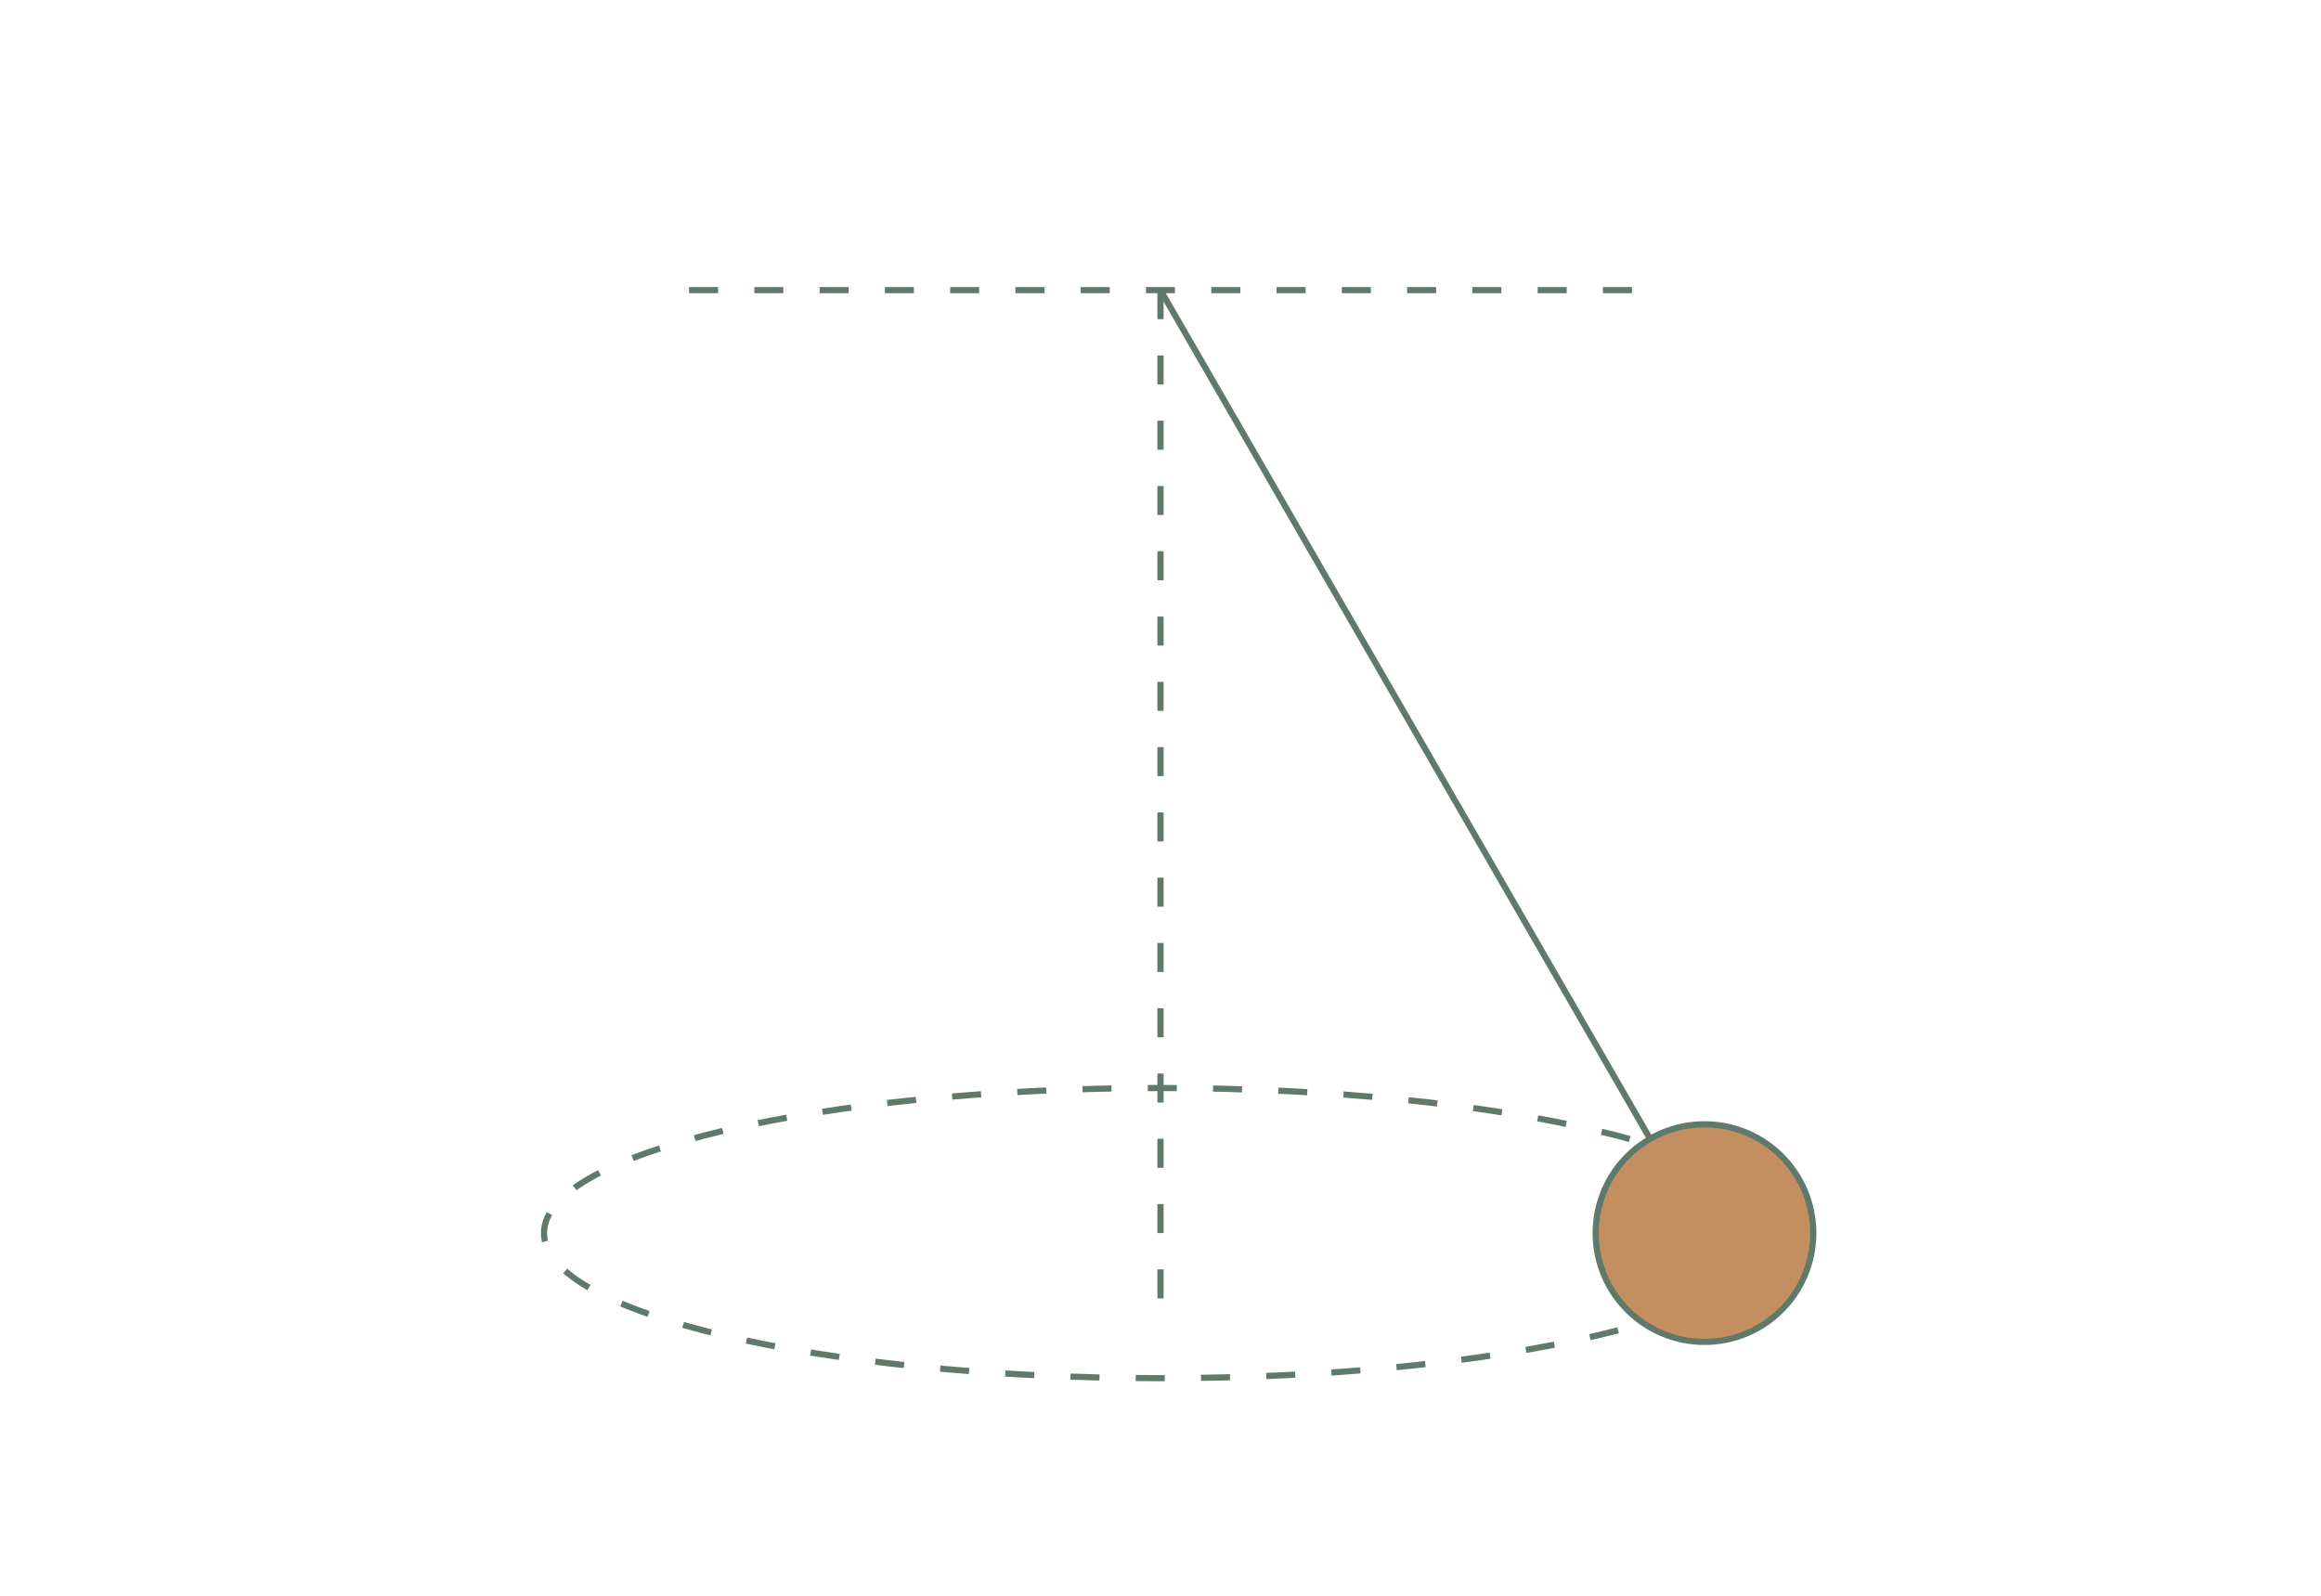
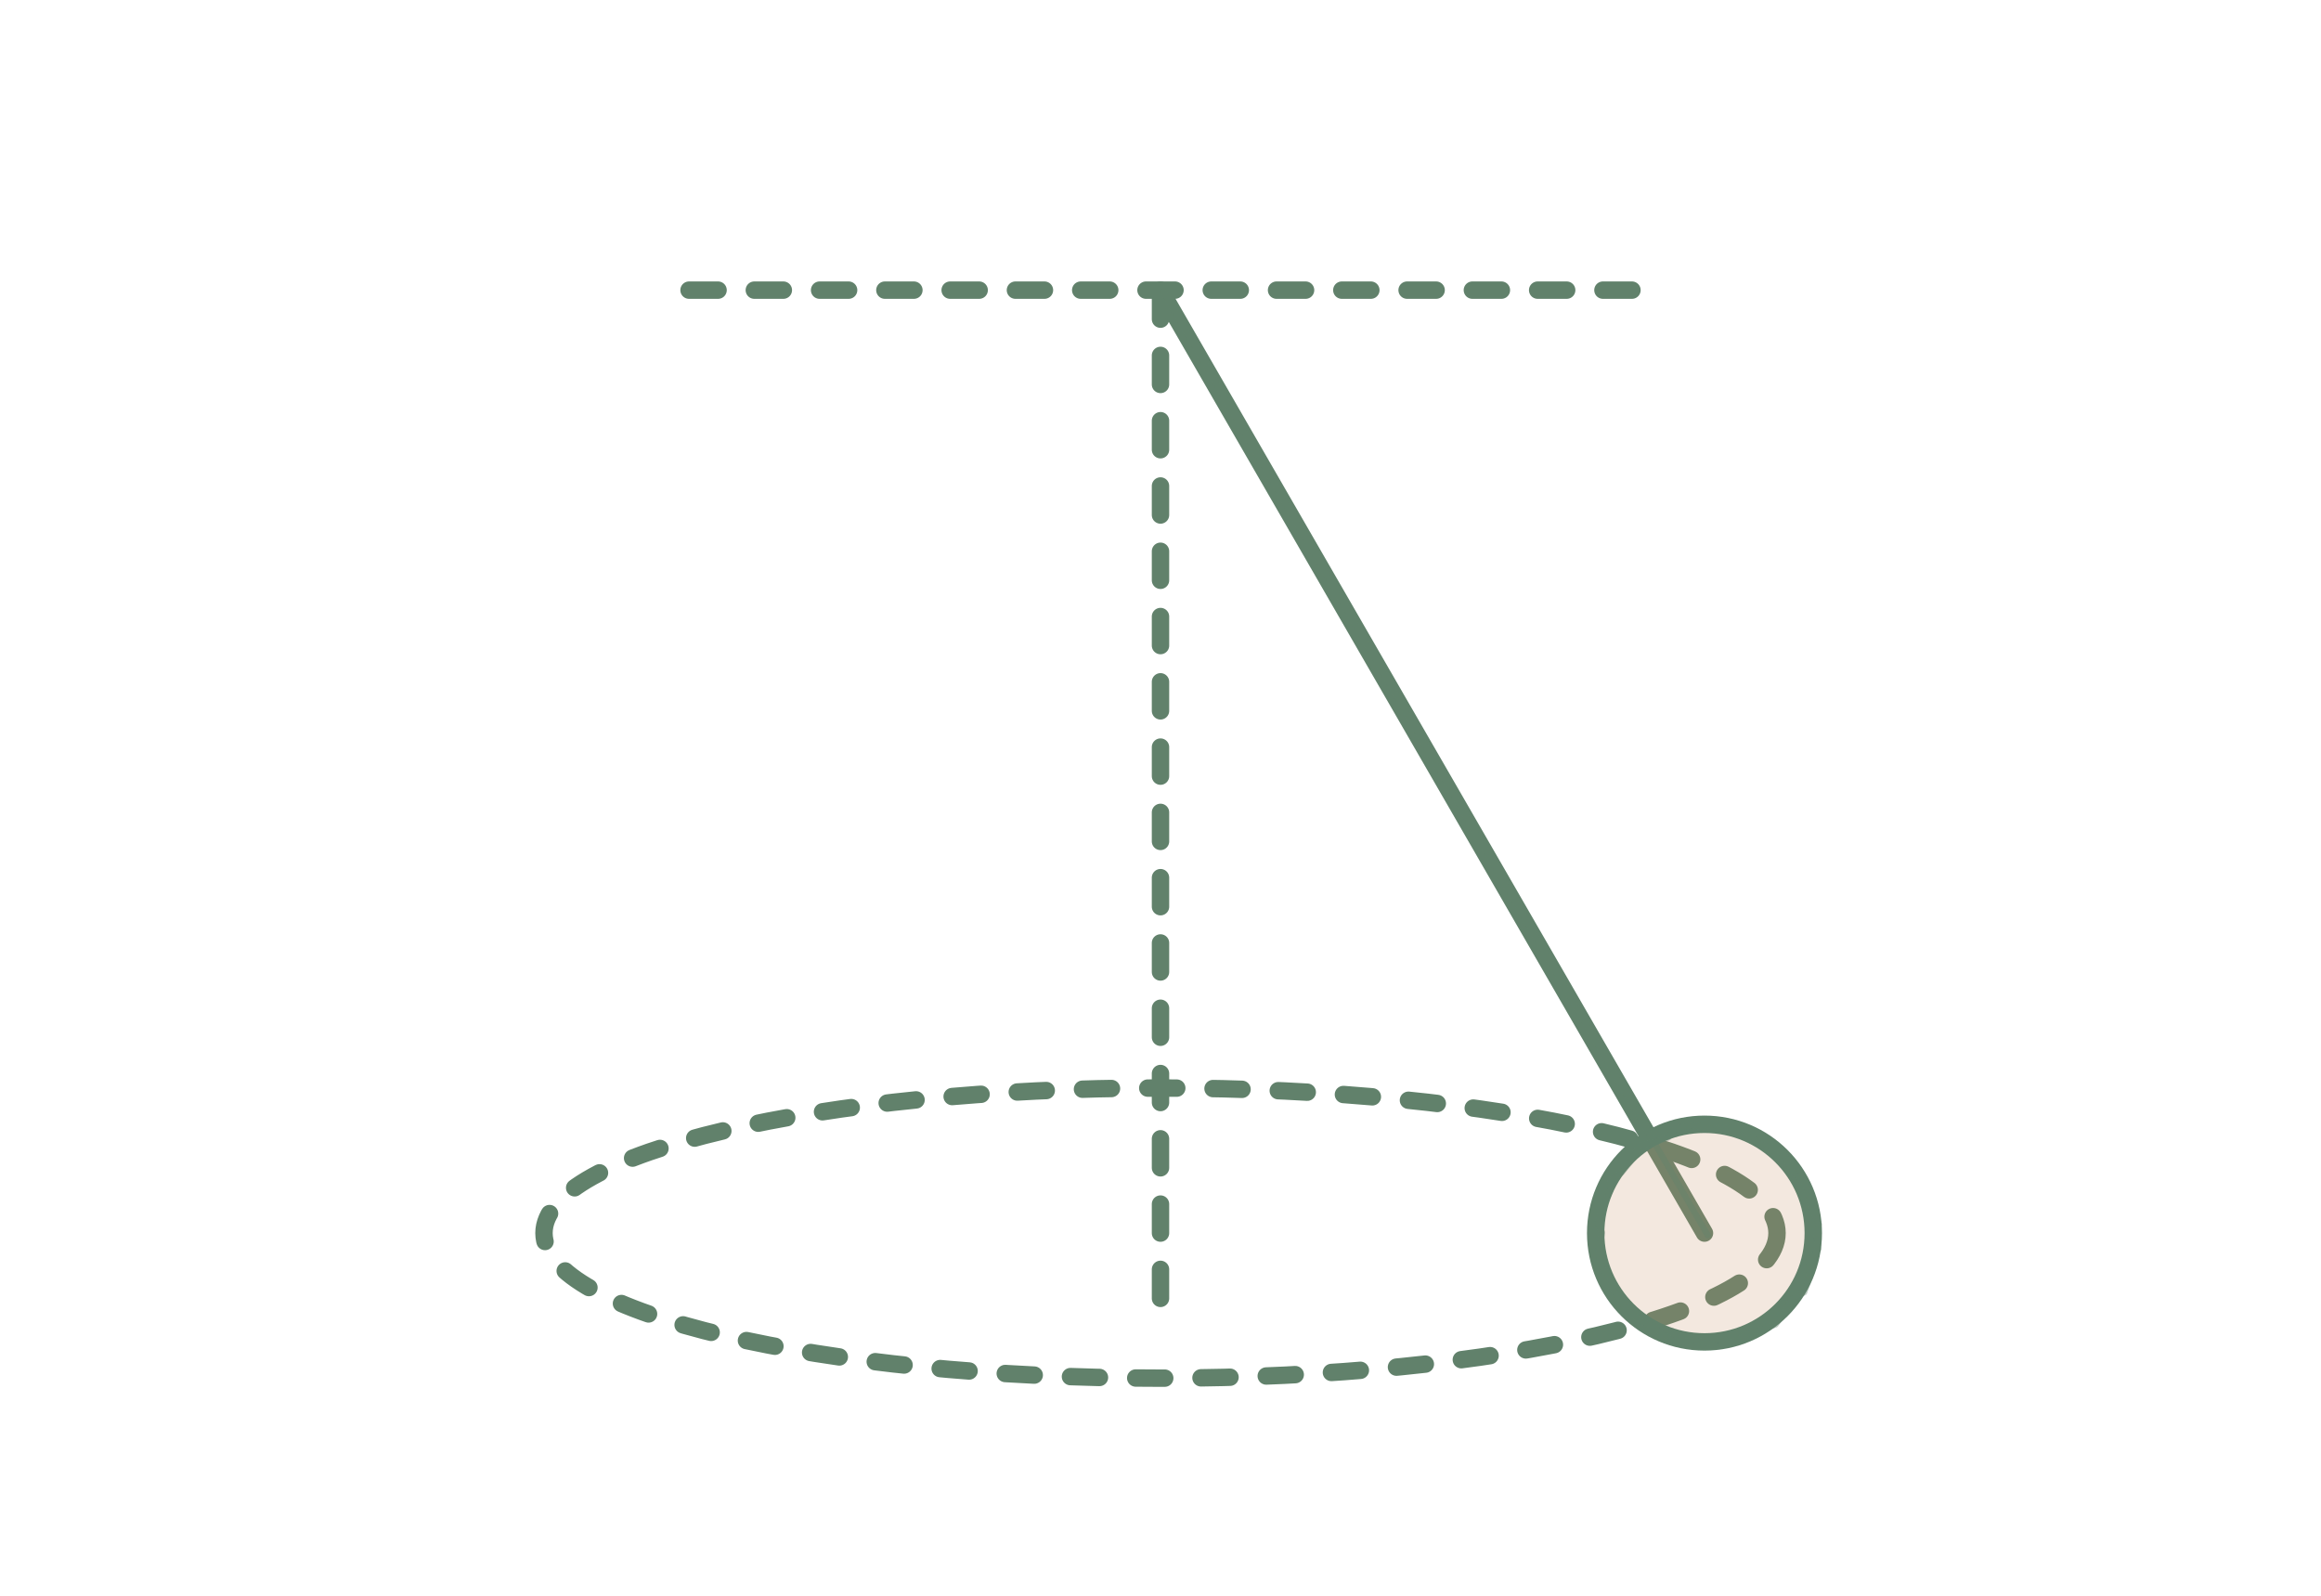
- <svg xmlns="http://www.w3.org/2000/svg" viewBox="0 0 320 220" fill="none" stroke="#5f796b" stroke-width=".85" stroke-linejoin="round">
-   <path d="M95 40h130M160 40v140" stroke-dasharray="4 5" />
-   <ellipse cx="160" cy="170" rx="85" ry="20" stroke-dasharray="4 5" />
-   <path d="M160 40l75 130" />
-   <circle cx="235" cy="170" r="15" fill="#c38e60" />
+ <svg xmlns="http://www.w3.org/2000/svg" viewBox="0 0 320 220">
+   <path d="M95 40h130M160 40v140" fill="none" stroke="#61816b" stroke-width="2.4" stroke-dasharray="4 5" stroke-linecap="round" stroke-linejoin="round" />
+   <ellipse cx="160" cy="170" rx="85" ry="20" fill="none" stroke="#61816b" stroke-width="2.4" stroke-dasharray="4 5" stroke-linecap="round" stroke-linejoin="round" />
+   <path d="M160 40l75 130" fill="none" stroke="#61816b" stroke-width="2.4" stroke-linecap="round" stroke-linejoin="round" />
+   <circle cx="235" cy="170" r="15" fill="#c38e60" stroke="#61816b" stroke-width="2.4" stroke-linecap="round" stroke-linejoin="round" fill-opacity=".2" />
+   <path d="M160 40l75 130" fill="none" stroke="#61816b" stroke-width=".85" opacity=".4" transform="translate(.45 .3)" stroke-linecap="round" stroke-linejoin="round" />
+   <path d="M 250.00 170.00 L 250.24 171.89 L 249.07 173.45 L 248.96 175.95 L 248.30 177.86 L 246.46 178.81 L 245.80 180.35 L 244.35 182.30 L 242.05 183.12 L 241.02 183.41 L 239.01 184.50 L 236.53 185.31 L 235.35 184.85 L 233.07 184.48 L 230.73 184.76 L 229.67 184.17 L 227.43 182.62 L 225.54 181.71 L 224.83 181.04 L 222.93 179.18 L 221.76 177.05 L 221.59 175.83 L 220.25 174.30 L 219.97 171.73 L 220.44 169.65 L 219.79 168.38 L 220.45 166.36 L 221.54 163.85 L 221.61 162.39 L 223.14 161.32 L 224.74 159.36 L 225.44 157.66 L 227.64 157.18 L 229.53 156.53 L 230.67 155.22 L 233.28 154.83 L 235.18 155.38 L 236.52 155.30 L 239.20 155.07 L 240.83 156.11 L 242.09 157.46 L 244.51 157.99 L 245.59 158.98 L 246.54 161.11 L 248.41 162.84 L 248.74 163.91 L 249.20 165.89 L 250.32 168.46 L 250.00 170.00" fill="none" stroke="#61816b" stroke-width=".85" opacity=".4" transform="translate(.45 .3)" stroke-linecap="round" stroke-linejoin="round" />
</svg>
